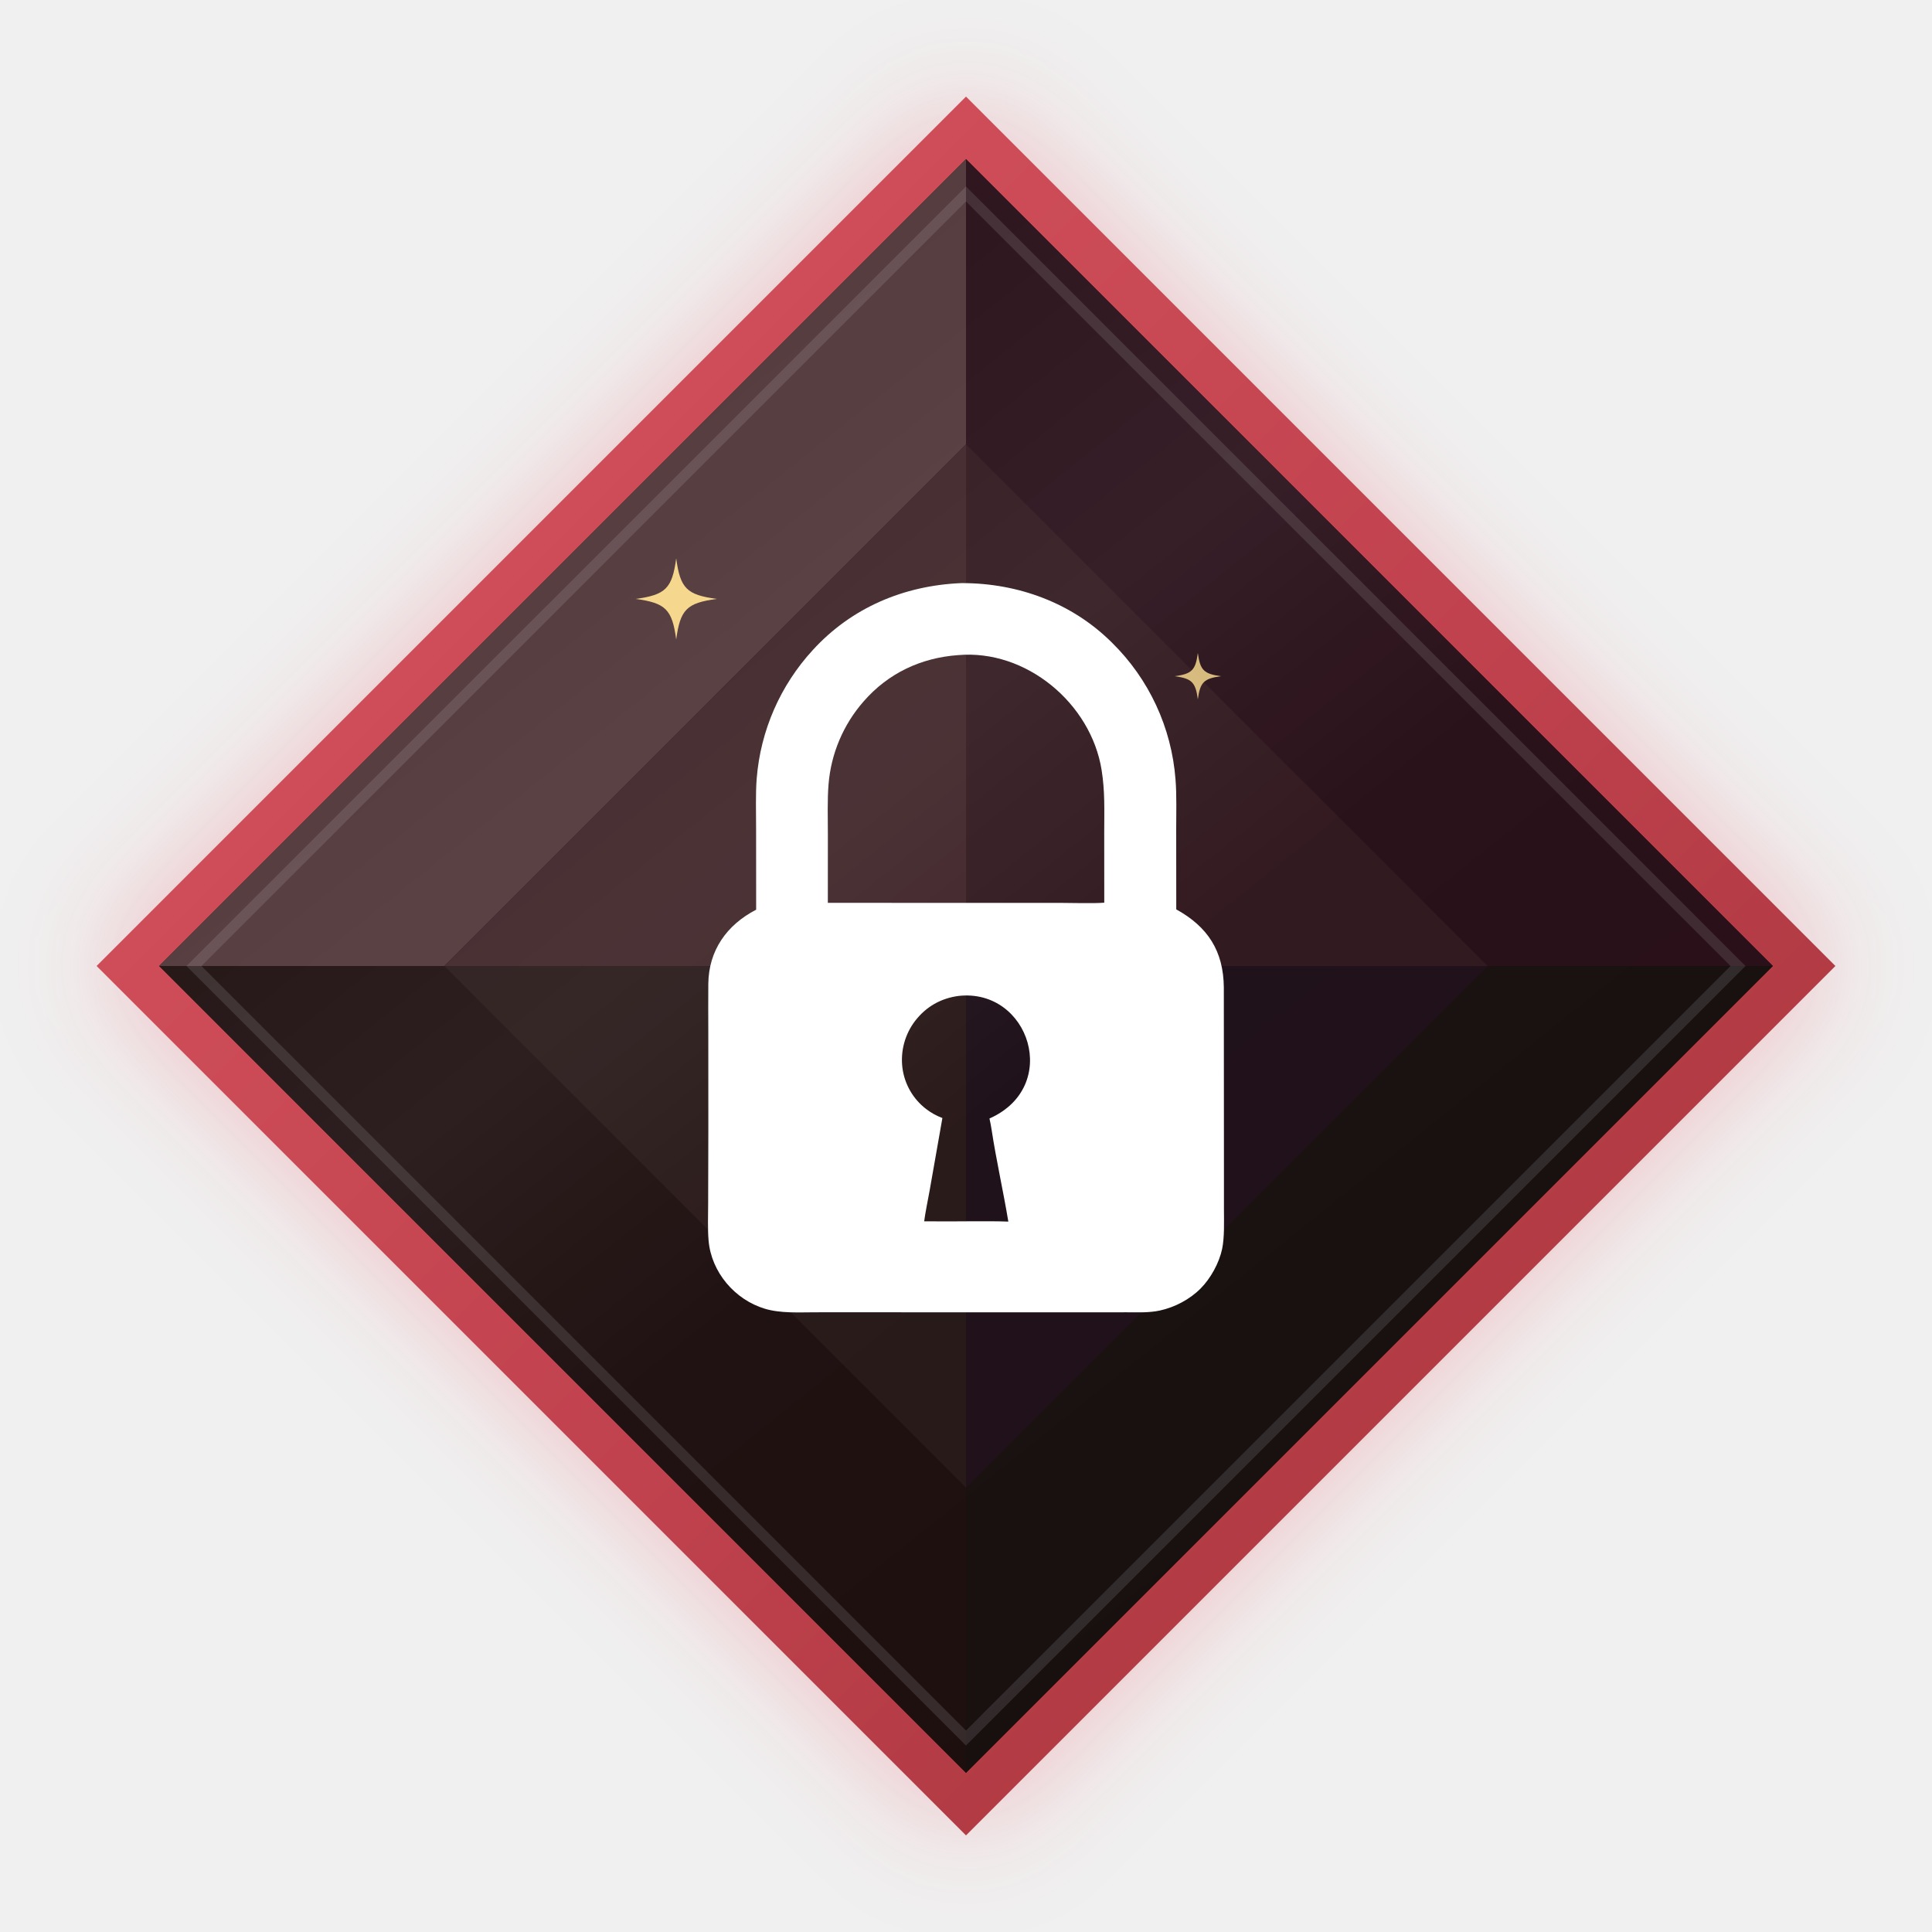
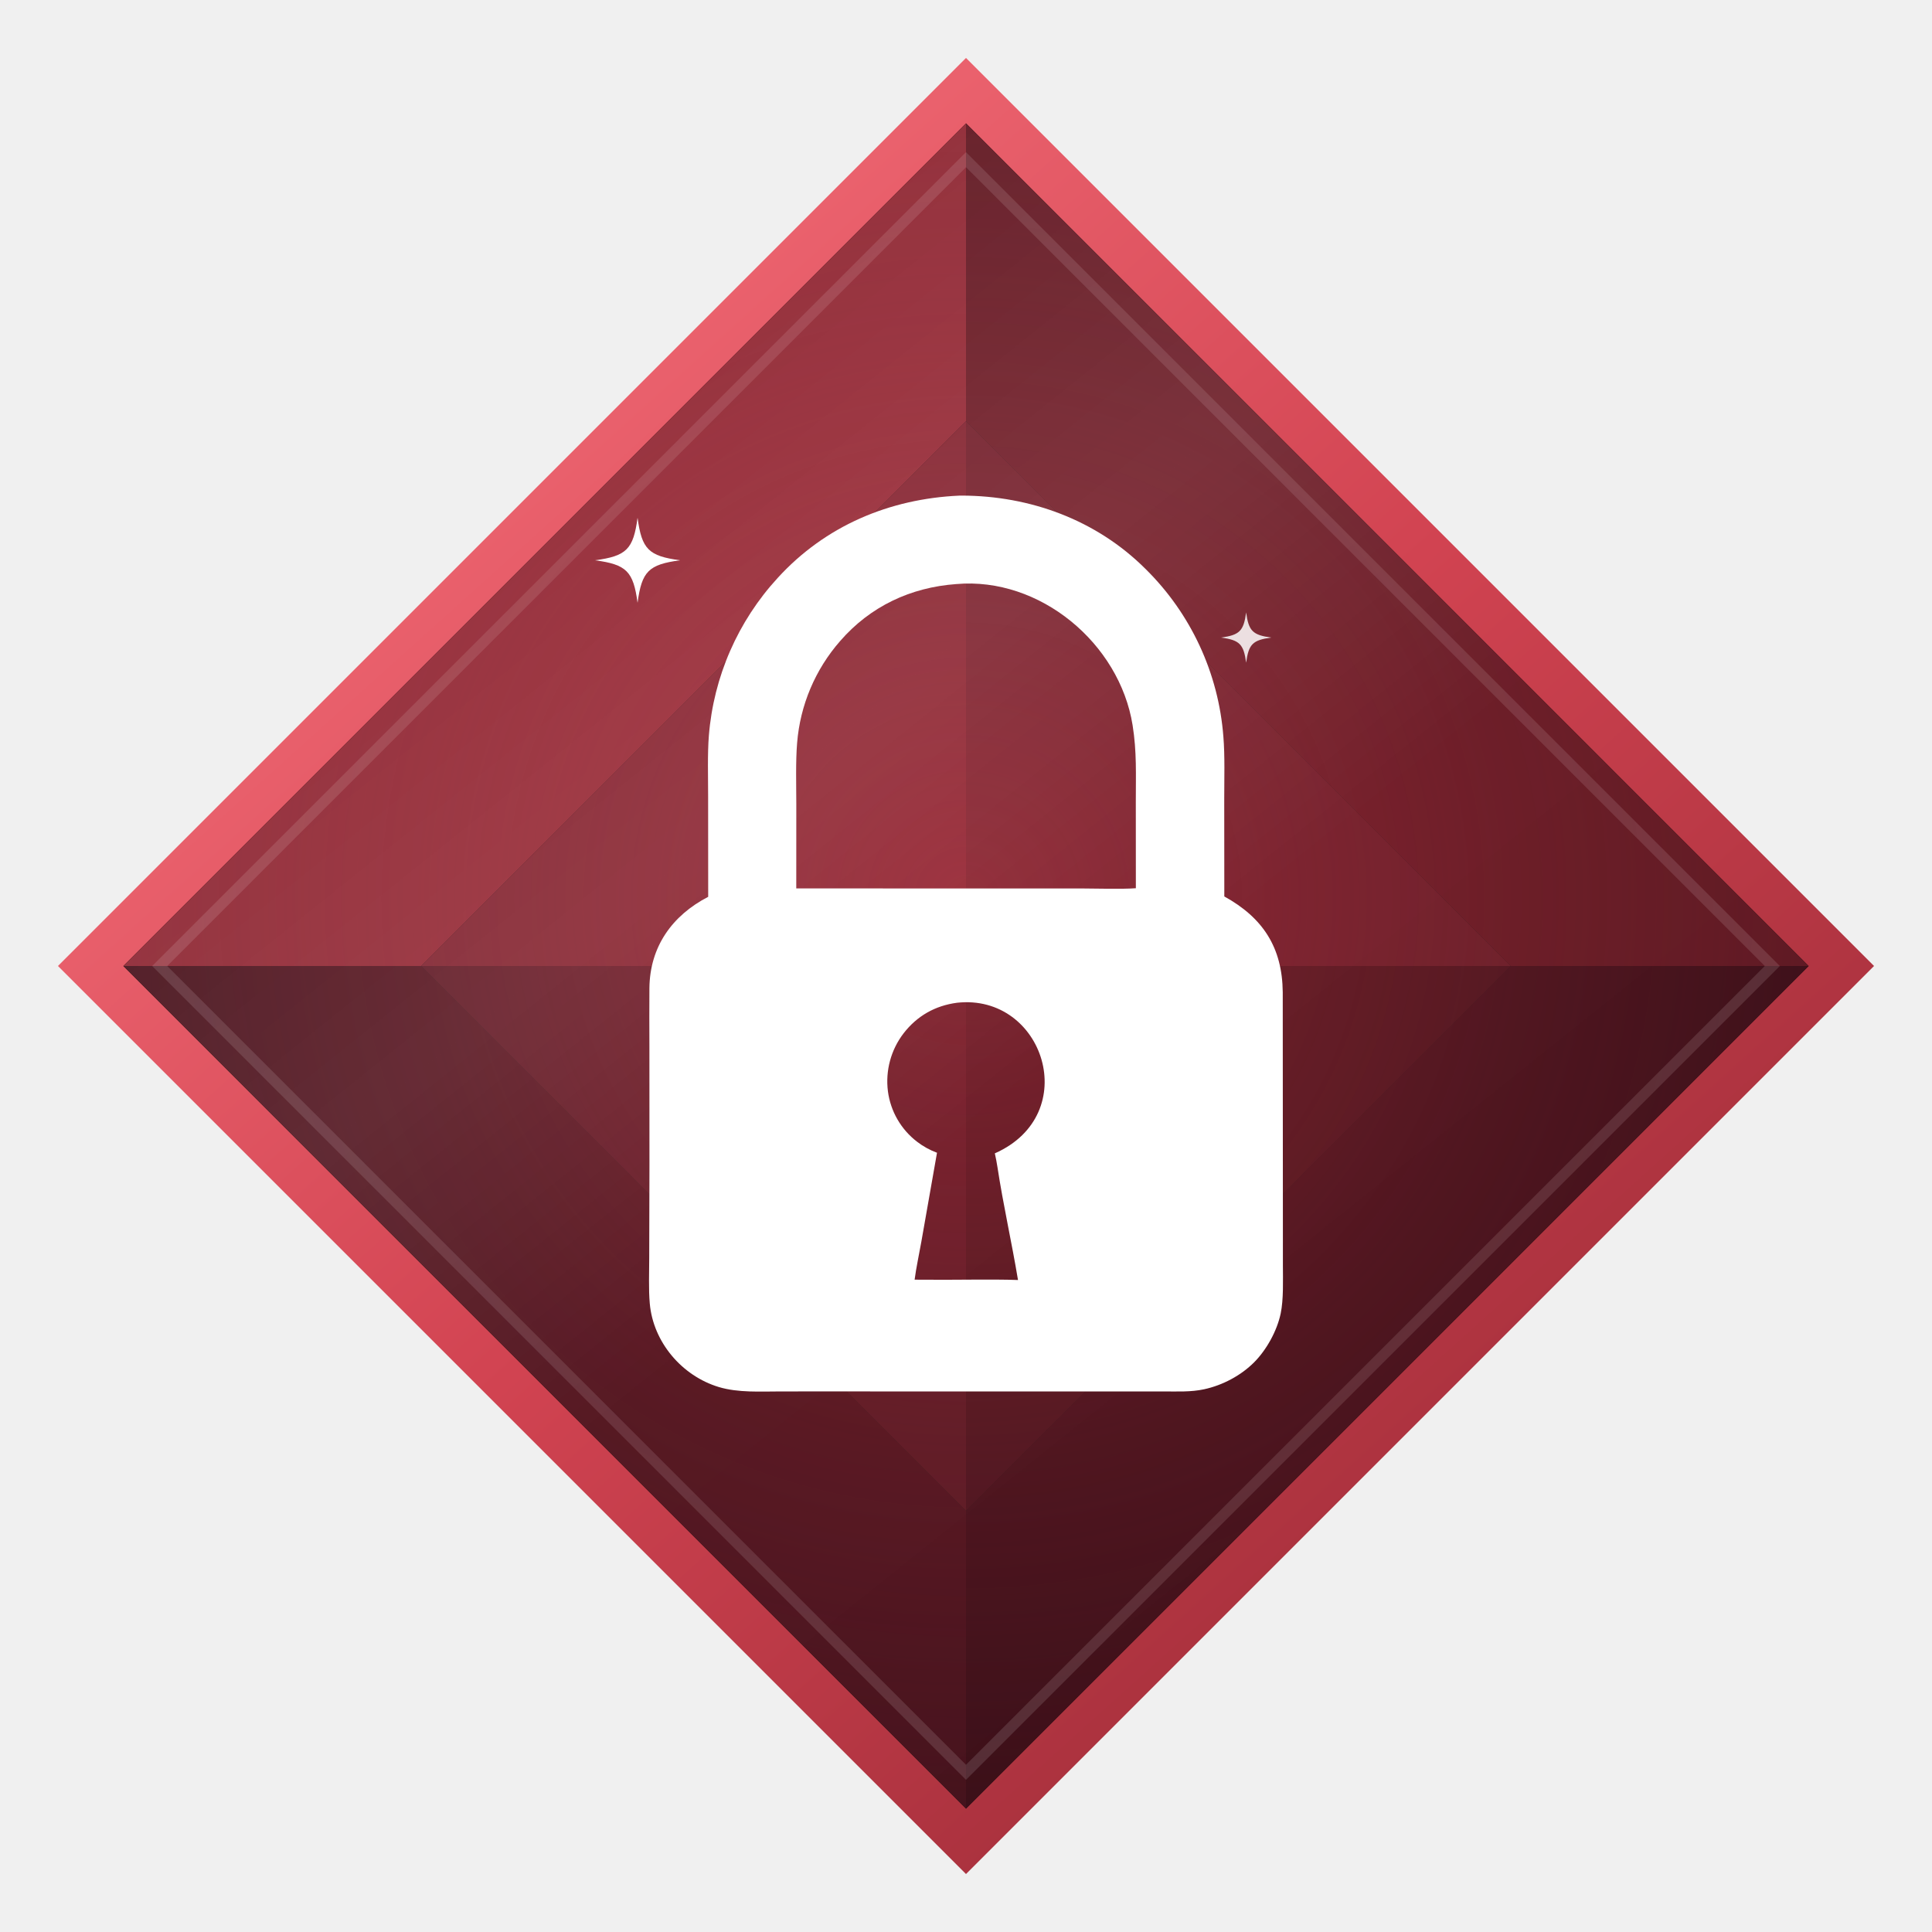
<svg xmlns="http://www.w3.org/2000/svg" viewBox="0 0 200 200" width="200" height="200" role="img" aria-label="verrou">
  <defs>
-     <linearGradient id="rb_verrou" x1="0" y1="0" x2="1" y2="1">
-       <stop offset="0" stop-color="#DA5660" />
-       <stop offset=".55" stop-color="#C0424E" />
-       <stop offset="1" stop-color="#A13238" />
+     <linearGradient id="rb_verrou" x1=".05" y1="0" x2=".95" y2="1">
+       <stop offset="0" stop-color="#FF7A84" />
+       <stop offset=".5" stop-color="#D14351" />
+       <stop offset="1" stop-color="#8E2530" />
    </linearGradient>
    <linearGradient id="st_verrou" x1=".1" y1="0" x2=".9" y2="1">
      <stop offset="0" stop-color="#fff" stop-opacity="0" />
-       <stop offset=".40" stop-color="#fff" stop-opacity=".075" />
+       <stop offset=".38" stop-color="#fff" stop-opacity=".10" />
      <stop offset=".56" stop-color="#fff" stop-opacity=".02" />
      <stop offset="1" stop-color="#fff" stop-opacity="0" />
    </linearGradient>
-     <filter id="g1_verrou" x="-45%" y="-45%" width="190%" height="190%">
-       <feGaussianBlur stdDeviation="6" />
-     </filter>
-     <filter id="g2_verrou" x="-60%" y="-60%" width="220%" height="220%">
-       <feGaussianBlur stdDeviation="13" />
-     </filter>
+     <radialGradient id="ig_verrou" cx=".5" cy=".46" r=".55">
+       <stop offset="0" stop-color="#B22C3A" stop-opacity="0.55" />
+       <stop offset=".6" stop-color="#B22C3A" stop-opacity=".18" />
+       <stop offset="1" stop-color="#B22C3A" stop-opacity="0" />
+     </radialGradient>
    <clipPath id="cp_verrou">
-       <path d="M100.00,16.48 L183.52,100.00 L100.00,183.52 L16.48,100.00 Z" />
+       <path d="M100.00,12.77 L187.23,100.00 L100.00,187.23 L12.77,100.00 Z" />
    </clipPath>
    <mask id="pk_verrou" maskUnits="userSpaceOnUse" x="0" y="0" width="200" height="200">
-       <g transform="translate(56.208,54.326) scale(0.107236)">
+       <g transform="translate(46.200,43.888) scale(0.131743)">
        <path fill="#fff" d="M 403.117,56.323 C 403.762,56.302 404.406,56.293 405.051,56.295 C 458.893,56.411 510.86,75.47 549.301,113.796 C 585.033,148.915 606.817,195.801 610.614,245.758 C 611.863,260.508 611.276,279.502 611.286,294.679 L 611.347,371.274 C 641.815,388.071 656.91,411.499 657.262,446.519 L 657.367,617.621 L 657.38,660.941 C 657.4,672.689 657.967,687.935 655.625,699.046 C 652.776,712.566 644.573,727.463 634.859,737.238 C 624.408,747.755 609.983,755.363 595.518,758.505 C 585.056,760.777 574.218,760.214 563.55,760.209 L 532.029,760.229 L 413.55,760.234 L 303.816,760.198 L 262.801,760.212 C 247.072,760.22 229.363,761.354 214.112,756.746 C 185.162,747.999 162.597,721.546 159.897,691.181 C 158.873,679.667 159.464,666.733 159.457,655.054 L 159.64,582.658 L 159.6,488.841 C 159.578,473.659 159.454,458.46 159.605,443.276 C 159.928,410.846 177.448,386.216 205.797,371.562 L 205.738,292.774 C 205.746,278.088 205.163,259.08 206.329,244.845 C 210.038,198.649 229.099,155.022 260.475,120.913 C 297.814,80.017 348.209,58.775 403.117,56.323 Z" />
        <path fill="#000" d="M 400.641,125.814 C 466.526,119.988 528.989,172.473 539.271,236.652 C 542.628,257.61 541.8,275.526 541.804,296.586 L 541.842,364.81 C 531.272,365.654 509.129,364.994 497.916,364.975 L 415.175,365.004 L 274.997,364.944 L 275.03,298.881 C 275.002,284.129 274.457,265.017 275.671,250.591 C 278.044,220.981 289.896,192.923 309.471,170.579 C 333.146,143.315 364.857,128.418 400.641,125.814 Z" />
        <path fill="#000" d="M 401.347,454.792 C 469.442,447.349 500.429,542.421 431.025,573.138 C 431.817,576.651 432.524,580.263 433.066,583.824 C 437.591,613.556 444.315,643.024 449.231,672.659 C 438.076,672.246 427.085,672.333 415.925,672.343 C 399.95,672.5 383.973,672.517 367.997,672.393 C 369.081,663.763 371.729,651.369 373.299,642.473 L 385.585,572.664 C 379.947,570.577 374.655,567.651 369.891,563.984 C 357.305,554.343 349.075,540.09 347.017,524.37 C 344.954,508.18 349.363,491.831 359.285,478.872 C 369.947,465.086 384.183,457.051 401.347,454.792 Z" />
      </g>
    </mask>
  </defs>
-   <path d="M100.00,10.00 L190.00,100.00 L100.00,190.00 L10.00,100.00 Z" fill="#E63946" opacity=".28" filter="url(#g1_verrou)" />
-   <path d="M100.00,10.00 L190.00,100.00 L100.00,190.00 L10.00,100.00 Z" fill="url(#rb_verrou)" />
-   <path d="M100.00,16.48 L183.52,100.00 L100.00,183.52 L16.48,100.00 Z" fill="#1A0E11" />
+   <path d="M100.00,6.00 L194.00,100.00 L100.00,194.00 L6.00,100.00 Z" fill="url(#rb_verrou)" />
+   <path d="M100.00,12.77 L187.23,100.00 L100.00,187.23 L12.77,100.00 Z" fill="#1A0E11" />
  <g clip-path="url(#cp_verrou)">
-     <path d="M100.00,46.00 L46.00,100.00 L16.48,100.00 L100.00,16.48 Z" fill="#4F3538" />
-     <path d="M100.00,46.00 L154.00,100.00 L183.52,100.00 L100.00,16.48 Z" fill="#260D16" />
-     <path d="M100.00,154.00 L46.00,100.00 L16.48,100.00 L100.00,183.52 Z" fill="#1C0D0D" />
-     <path d="M100.00,154.00 L154.00,100.00 L183.52,100.00 L100.00,183.52 Z" fill="#160D0D" />
-     <path d="M100.00,100.00 L46.00,100.00 L100.00,46.00 Z" fill="#3D2226" />
-     <path d="M100.00,100.00 L154.00,100.00 L100.00,46.00 Z" fill="#2E161C" />
-     <path d="M100.00,100.00 L46.00,100.00 L100.00,154.00 Z" fill="#261616" />
-     <path d="M100.00,100.00 L154.00,100.00 L100.00,154.00 Z" fill="#1C0D16" />
-     <path d="M100.00,20.08 L179.92,100.00 L100.00,179.92 L20.08,100.00 Z" fill="none" stroke="#fff" stroke-opacity=".11" stroke-width="1.1" />
-     <path d="M100.00,16.48 L183.52,100.00 L100.00,183.52 L16.48,100.00 Z" fill="url(#st_verrou)" />
+     <path d="M100.00,43.60 L43.60,100.00 L12.77,100.00 L100.00,12.77 Z" fill="#8C2733" />
+     <path d="M100.00,43.60 L156.40,100.00 L187.23,100.00 L100.00,12.77 Z" fill="#5A1620" />
+     <path d="M100.00,156.40 L43.60,100.00 L12.77,100.00 L100.00,187.23 Z" fill="#43101A" />
+     <path d="M100.00,156.40 L156.40,100.00 L187.23,100.00 L100.00,187.23 Z" fill="#380D16" />
+     <path d="M100.00,100.00 L43.60,100.00 L100.00,43.60 Z" fill="#75202C" />
+     <path d="M100.00,100.00 L156.40,100.00 L100.00,43.60 Z" fill="#5E1A25" />
+     <path d="M100.00,100.00 L43.60,100.00 L100.00,156.40 Z" fill="#4E1520" />
+     <path d="M100.00,100.00 L156.40,100.00 L100.00,156.40 Z" fill="#3E1019" />
+     <path d="M100.00,16.53 L183.47,100.00 L100.00,183.47 L16.53,100.00 Z" fill="none" stroke="#fff" stroke-opacity=".13" stroke-width="1.1" />
+     <path d="M100.00,12.77 L187.23,100.00 L100.00,187.23 L12.77,100.00 Z" fill="url(#ig_verrou)" />
+     <path d="M100.00,12.77 L187.23,100.00 L100.00,187.23 L12.77,100.00 Z" fill="url(#st_verrou)" />
  </g>
-   <path d="M70.00,57.80 C70.42,60.91 71.09,61.58 74.20,62.00 C71.09,62.42 70.42,63.09 70.00,66.20 C69.58,63.09 68.91,62.42 65.80,62.00 C68.91,61.58 69.58,60.91 70.00,57.80 Z" fill="#F5D78E" />
-   <path d="M124.00,67.60 C124.24,69.38 124.62,69.76 126.40,70.00 C124.62,70.24 124.24,70.62 124.00,72.40 C123.76,70.62 123.38,70.24 121.60,70.00 C123.38,69.76 123.76,69.38 124.00,67.60 Z" fill="#F5D78E" opacity=".85" />
+   <path d="M66.00,53.60 C66.44,56.86 67.14,57.56 70.40,58.00 C67.14,58.44 66.44,59.14 66.00,62.40 C65.56,59.14 64.86,58.44 61.60,58.00 C64.86,57.56 65.56,56.86 66.00,53.60 Z" fill="#FFFFFF" />
+   <path d="M129.00,63.40 C129.26,65.32 129.68,65.74 131.60,66.00 C129.68,66.26 129.26,66.68 129.00,68.60 C128.74,66.68 128.32,66.26 126.40,66.00 C128.32,65.74 128.74,65.32 129.00,63.40 Z" fill="#FFFFFF" opacity=".85" />
  <rect x="0" y="0" width="200" height="200" fill="#FFFFFF" mask="url(#pk_verrou)" />
</svg>
